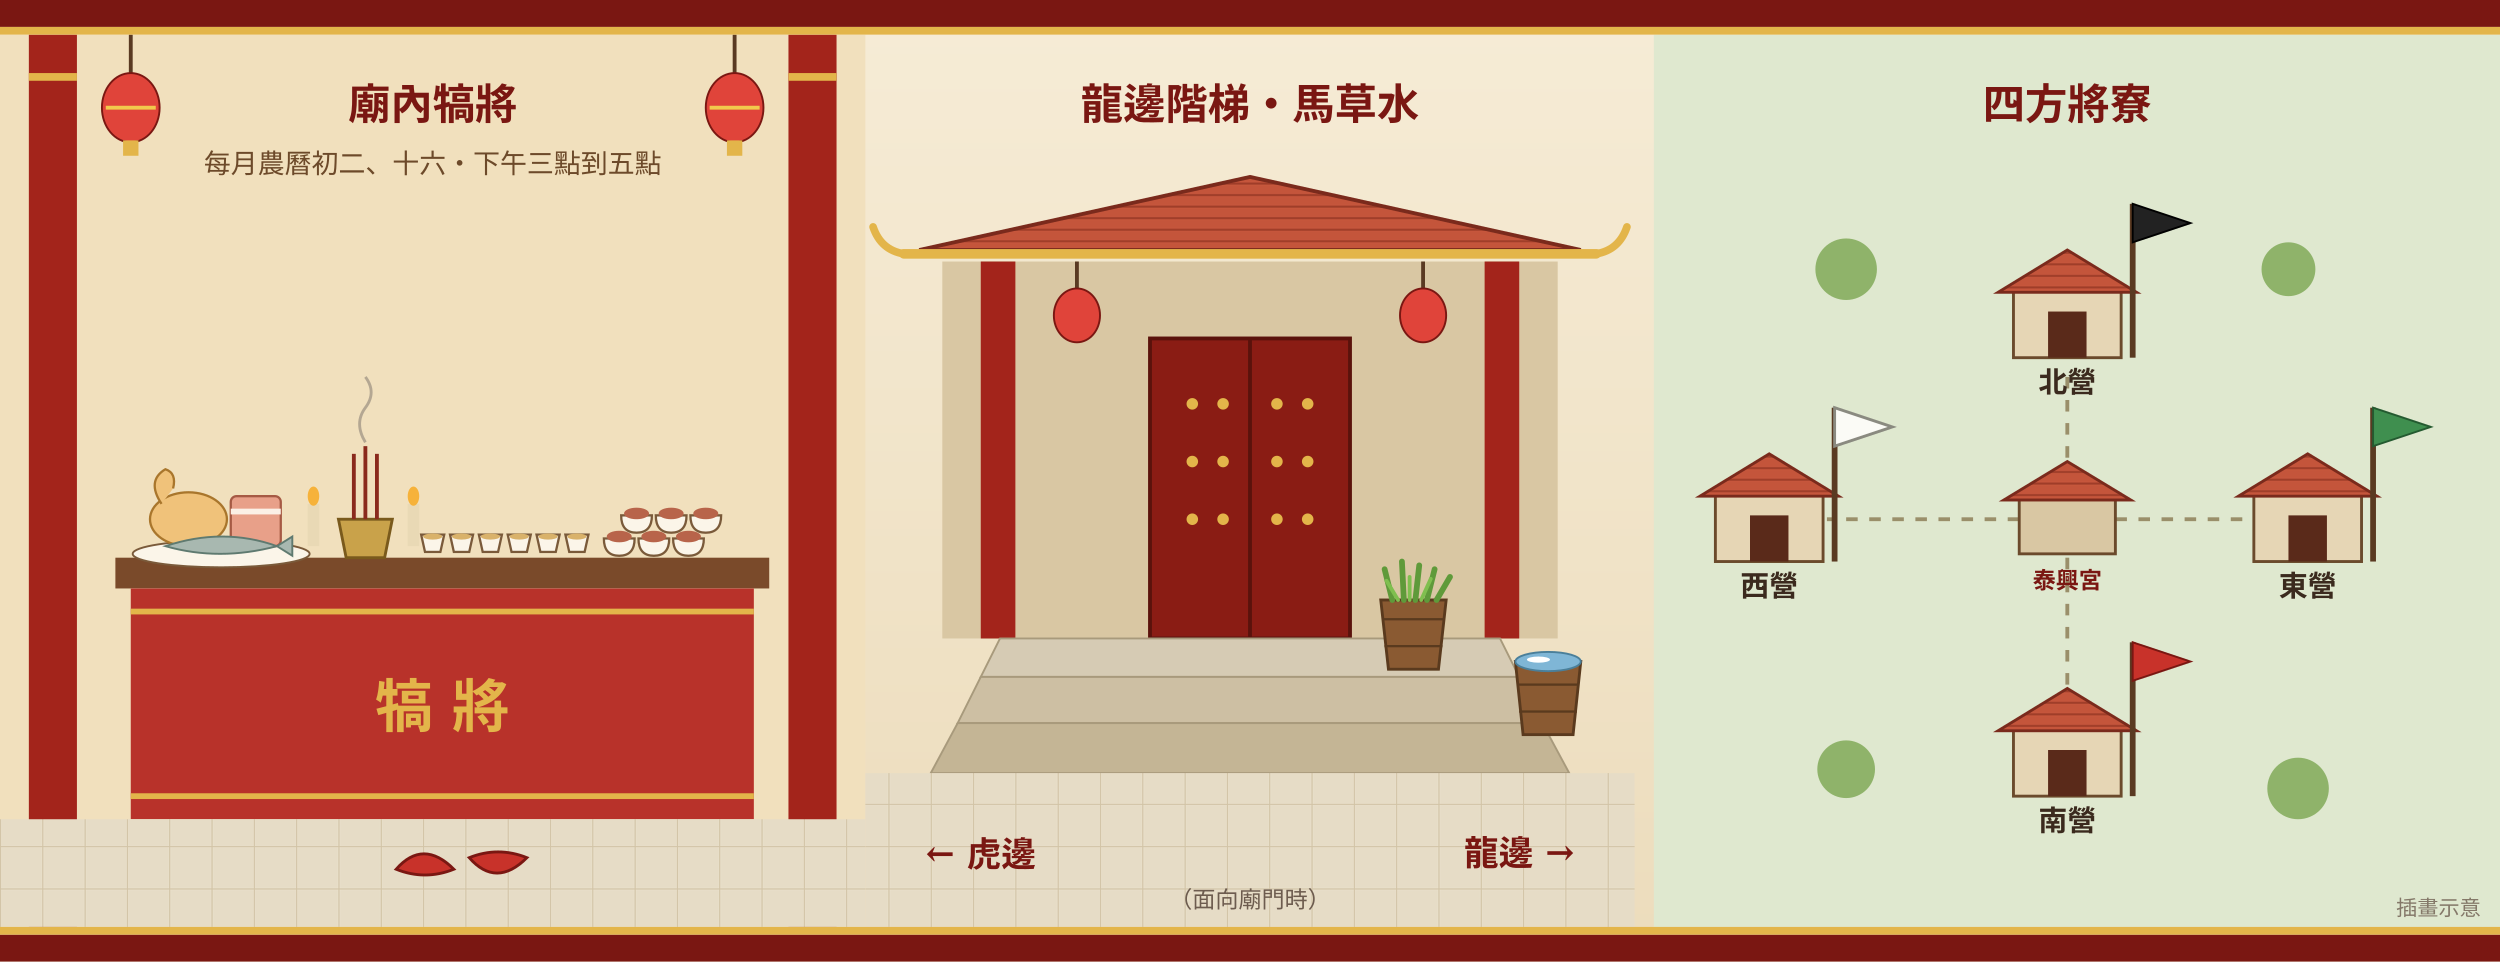
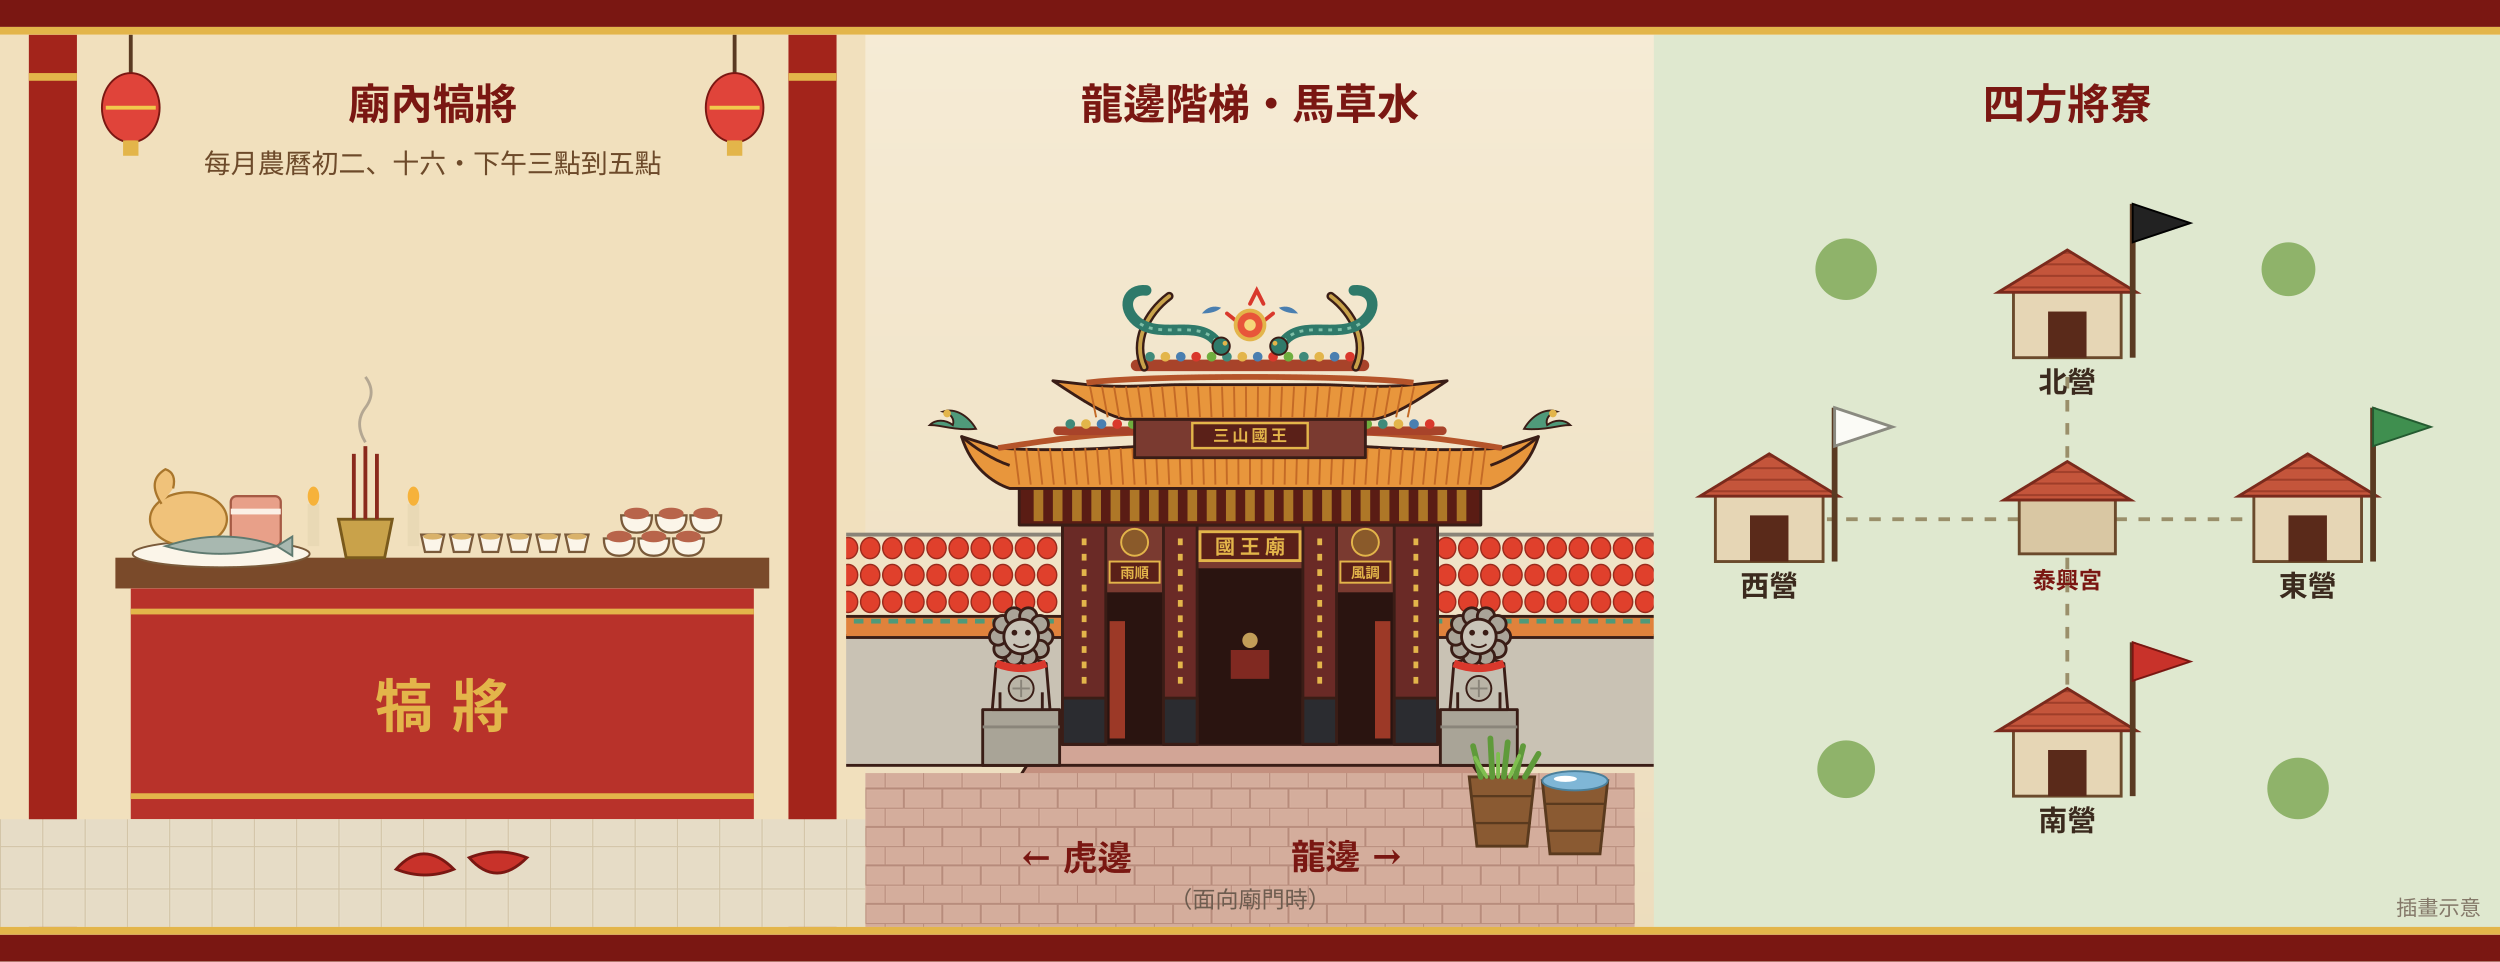
<svg xmlns="http://www.w3.org/2000/svg" viewBox="0 0 1300 500" width="1300" height="500">
  <defs>
    <linearGradient id="paper" x1="0" y1="0" x2="0" y2="1">
      <stop offset="0" stop-color="#f6ecd6" />
      <stop offset="1" stop-color="#ecdcbc" />
    </linearGradient>
    <pattern id="tile" width="6" height="6" patternUnits="userSpaceOnUse">
      <rect width="6" height="6" fill="#c4553b" />
      <path d="M0 5.5H6" stroke="#a3402b" stroke-width="1.2" />
    </pattern>
    <pattern id="pave" width="22" height="22" patternUnits="userSpaceOnUse">
      <rect width="22" height="22" fill="#e6dcc6" />
      <path d="M0 0H22M0 0V22" stroke="#d2c4a6" />
    </pattern>
    <g id="cup">
      <path d="M-6 0H6L4 9H-4Z" fill="#fbf5e9" stroke="#7a5a3a" stroke-width="1.2" />
      <ellipse cx="0" cy="1" rx="5" ry="1.6" fill="#d9b26a" />
    </g>
    <g id="bowl">
      <path d="M-8 0H8Q8 9 0 9Q-8 9 -8 0Z" fill="#fbf5e9" stroke="#7a5a3a" stroke-width="1.2" />
      <ellipse cx="0" cy="-1" rx="6.5" ry="3" fill="#b8644a" />
    </g>
    <g id="liao">
      <rect x="-28" y="0" width="56" height="36" fill="#e6d6b5" stroke="#6b4a2c" stroke-width="1.5" />
      <rect x="-10" y="12" width="20" height="24" fill="#5a2a1a" />
      <path d="M-36 2L0 -20L36 2Z" fill="url(#tile)" stroke="#7a2a1c" stroke-width="1.5" />
      <path d="M34 36V-44" stroke="#5a3a22" stroke-width="3" />
    </g>
  </defs>
  <style>
    .smoke{animation:smoke 3.6s ease-out infinite;transform-box:fill-box;transform-origin:50% 100%}
    .smoke.s2{animation-delay:1.2s}.smoke.s3{animation-delay:2.4s}
    @keyframes smoke{0%{opacity:0;transform:translateY(8px) scale(.7)}30%{opacity:.75}100%{opacity:0;transform:translateY(-26px) scale(1.25)}}
    .dash{animation:dash 3s linear infinite}
    @keyframes dash{to{stroke-dashoffset:-28}}
    .flag{animation:flag 1.6s ease-in-out infinite alternate;transform-box:fill-box;transform-origin:0 50%}
    .flag.r{transform-origin:100% 50%}
    @keyframes flag{0%{transform:skewY(-6deg) scaleX(.94)}100%{transform:skewY(5deg) scaleX(1.04)}}
    .sway{animation:sway 2.8s ease-in-out infinite alternate;transform-box:fill-box;transform-origin:50% 100%}
    @keyframes sway{from{transform:rotate(-3deg)}to{transform:rotate(3deg)}}
    .lantern{animation:lantern 3.2s ease-in-out infinite alternate;transform-box:fill-box;transform-origin:50% 0}
    .lantern.b{animation-delay:-1.6s}
    @keyframes lantern{from{transform:rotate(-5deg)}to{transform:rotate(5deg)}}
    .glow{animation:glow 2.6s ease-in-out infinite alternate}
    @keyframes glow{from{opacity:.25}to{opacity:.7}}
    .bird{animation:bird 28s linear infinite}
    .bird.b2{animation-duration:34s;animation-delay:-12s}
    @keyframes bird{from{transform:translate(-120px,0)}to{transform:translate(1450px,-70px)}}
    .wing{animation:flap .45s ease-in-out infinite alternate;transform-box:fill-box;transform-origin:50% 100%}
    @keyframes flap{to{transform:scaleY(.35)}}
    .drift{animation:drift 9s ease-in-out infinite alternate}
    .drift.slow{animation-duration:14s}
    @keyframes drift{from{transform:translateX(-14px)}to{transform:translateX(14px)}}
    @media (prefers-reduced-motion: reduce){*{animation:none!important}}
  </style>
  <rect width="1300" height="500" fill="url(#paper)" />
  <rect x="0" y="18" width="450" height="464" fill="#f1e0bd" />
  <rect x="15" y="18" width="25" height="464" fill="#a3241b" />
  <rect x="410" y="18" width="25" height="464" fill="#a3241b" />
  <path d="M15 40H40M410 40H435" stroke="#e3b54a" stroke-width="4" />
  <text x="225" y="62" text-anchor="middle" font-family="Noto Serif TC, serif" font-size="22" font-weight="900" fill="#7a1712">廟內犒將</text>
  <text x="225" y="90" text-anchor="middle" font-family="Noto Sans TC, sans-serif" font-size="14" fill="#6d4a2a">每月農曆初二、十六・下午三點到五點</text>
  <rect x="60" y="290" width="340" height="16" fill="#7a4a2a" />
  <rect x="68" y="306" width="324" height="120" fill="#b8322a" />
  <path d="M68 318H392M68 414H392" stroke="#e3b54a" stroke-width="3" />
  <text x="230" y="378" text-anchor="middle" font-family="Noto Serif TC, serif" font-size="30" font-weight="900" fill="#e3b54a" letter-spacing="10">犒將</text>
  <ellipse cx="115" cy="288" rx="46" ry="7" fill="#fbf5e9" stroke="#7a5a3a" />
  <ellipse cx="98" cy="270" rx="20" ry="14" fill="#f0c27a" stroke="#a9762c" stroke-width="1.2" />
  <path d="M84 262q-8-12 2-18q6 2 4 10" fill="#f0c27a" stroke="#a9762c" stroke-width="1.2" />
  <rect x="120" y="258" width="26" height="26" rx="3" fill="#e8a089" stroke="#a65a44" stroke-width="1.2" />
  <path d="M120 266H146" stroke="#fbf0e6" stroke-width="3" />
  <path d="M86 284q30-10 58 0q-30 8-58 0z" fill="#a8b8b0" stroke="#5f7a70" stroke-width="1" />
  <path d="M144 284l8-5v10z" fill="#a8b8b0" stroke="#5f7a70" stroke-width="1" />
  <path d="M176 270H204L200 290H180Z" fill="#c9a24a" stroke="#7a5a1c" stroke-width="1.5" />
  <path d="M184 270V236M190 270V232M196 270V236" stroke="#8a2a1c" stroke-width="2" />
  <path class="smoke s2" d="M190 230q-6-10 0-18q6-8 0-16" fill="none" stroke="#9a8f80" stroke-width="1.5" opacity=".7" />
  <g>
    <use href="#cup" x="225" y="278" />
    <use href="#cup" x="240" y="278" />
    <use href="#cup" x="255" y="278" />
    <use href="#cup" x="270" y="278" />
    <use href="#cup" x="285" y="278" />
    <use href="#cup" x="300" y="278" />
  </g>
  <g>
    <use href="#bowl" x="322" y="280" />
    <use href="#bowl" x="340" y="280" />
    <use href="#bowl" x="358" y="280" />
    <use href="#bowl" x="331" y="268" />
    <use href="#bowl" x="349" y="268" />
    <use href="#bowl" x="367" y="268" />
  </g>
  <rect x="0" y="426" width="450" height="56" fill="url(#pave)" />
  <path d="M206 452q14-16 30 0q-15 6-30 0z" fill="#c8322a" stroke="#7a1712" stroke-width="1.5" />
  <path d="M244 446q14 16 30 0q-15-6-30 0z" fill="#c8322a" stroke="#7a1712" stroke-width="1.5" />
  <text x="650" y="62" text-anchor="middle" font-family="Noto Serif TC, serif" font-size="22" font-weight="900" fill="#7a1712">龍邊階梯・馬草水</text>
-   <path d="M478 130L650 92L822 130Z" fill="url(#tile)" stroke="#7a2a1c" stroke-width="2" />
-   <path d="M470 132H830" stroke="#e3b54a" stroke-width="5" stroke-linecap="round" />
-   <path d="M470 132q-12-2-16-14M830 132q12-2 16-14" fill="none" stroke="#e3b54a" stroke-width="4" stroke-linecap="round" />
-   <rect x="490" y="136" width="320" height="196" fill="#d9c7a3" />
-   <rect x="510" y="136" width="18" height="196" fill="#a3241b" />
-   <rect x="772" y="136" width="18" height="196" fill="#a3241b" />
-   <rect x="598" y="176" width="104" height="156" fill="#8a1c14" stroke="#5a120c" stroke-width="2" />
-   <path d="M650 176V332" stroke="#5a120c" stroke-width="2" />
-   <g fill="#e3b54a">
-     <circle cx="620" cy="210" r="3" />
-     <circle cx="636" cy="210" r="3" />
-     <circle cx="664" cy="210" r="3" />
-     <circle cx="680" cy="210" r="3" />
-     <circle cx="620" cy="240" r="3" />
-     <circle cx="636" cy="240" r="3" />
-     <circle cx="664" cy="240" r="3" />
-     <circle cx="680" cy="240" r="3" />
-     <circle cx="620" cy="270" r="3" />
-     <circle cx="636" cy="270" r="3" />
-     <circle cx="664" cy="270" r="3" />
-     <circle cx="680" cy="270" r="3" />
-   </g>
-   <path d="M520 332H780L790 352H510Z" fill="#d6cbb4" stroke="#a89a7c" />
-   <path d="M510 352H790L802 376H498Z" fill="#cdbfa3" stroke="#a89a7c" />
-   <path d="M498 376H802L816 402H484Z" fill="#c4b595" stroke="#a89a7c" />
-   <rect x="450" y="402" width="400" height="80" fill="url(#pave)" />
-   <g>
+   <pattern id="brickP" width="20" height="20" patternUnits="userSpaceOnUse">
+     <rect width="20" height="20" fill="#d4ad9c" />
+     <path d="M0 0H20M0 10H20M0 0V10M10 10V20" stroke="#b98e7e" />
+   </pattern>
+   <clipPath id="midPanel">
+     <rect x="440" y="18" width="420" height="464" />
+   </clipPath>
+   <g clip-path="url(#midPanel)">
+     <g transform="translate(650 398) scale(0.5)">
+       <rect x="-520" y="-135" width="330" height="135" fill="#c9c2b4" stroke="#3a1d16" stroke-width="3" stroke-linejoin="round" />
+       <rect x="-526" y="-155" width="342" height="22" fill="#e0823c" stroke="#3a1d16" stroke-width="3" stroke-linejoin="round" />
+       <path d="M-520 -150H-190" stroke="#4f9a7a" stroke-width="5" stroke-dasharray="10 8" />
+       <path d="M-455 -240V-158M-190 -240V-158M-455 -240H-190" stroke="#8a8478" stroke-width="4" fill="none" />
+       <ellipse cx="-441" cy="-226" rx="10" ry="11" fill="#e0402c" stroke="#9a2a1c" stroke-width="1.5" />
+       <ellipse cx="-418" cy="-226" rx="10" ry="11" fill="#e0402c" stroke="#9a2a1c" stroke-width="1.5" />
+       <ellipse cx="-395" cy="-226" rx="10" ry="11" fill="#e0402c" stroke="#9a2a1c" stroke-width="1.5" />
+       <ellipse cx="-372" cy="-226" rx="10" ry="11" fill="#e0402c" stroke="#9a2a1c" stroke-width="1.5" />
+       <ellipse cx="-349" cy="-226" rx="10" ry="11" fill="#e0402c" stroke="#9a2a1c" stroke-width="1.5" />
+       <ellipse cx="-326" cy="-226" rx="10" ry="11" fill="#e0402c" stroke="#9a2a1c" stroke-width="1.5" />
+       <ellipse cx="-303" cy="-226" rx="10" ry="11" fill="#e0402c" stroke="#9a2a1c" stroke-width="1.5" />
+       <ellipse cx="-280" cy="-226" rx="10" ry="11" fill="#e0402c" stroke="#9a2a1c" stroke-width="1.5" />
+       <ellipse cx="-257" cy="-226" rx="10" ry="11" fill="#e0402c" stroke="#9a2a1c" stroke-width="1.5" />
+       <ellipse cx="-234" cy="-226" rx="10" ry="11" fill="#e0402c" stroke="#9a2a1c" stroke-width="1.5" />
+       <ellipse cx="-211" cy="-226" rx="10" ry="11" fill="#e0402c" stroke="#9a2a1c" stroke-width="1.5" />
+       <ellipse cx="-441" cy="-198" rx="10" ry="11" fill="#e0402c" stroke="#9a2a1c" stroke-width="1.5" />
+       <ellipse cx="-418" cy="-198" rx="10" ry="11" fill="#e0402c" stroke="#9a2a1c" stroke-width="1.5" />
+       <ellipse cx="-395" cy="-198" rx="10" ry="11" fill="#e0402c" stroke="#9a2a1c" stroke-width="1.5" />
+       <ellipse cx="-372" cy="-198" rx="10" ry="11" fill="#e0402c" stroke="#9a2a1c" stroke-width="1.5" />
+       <ellipse cx="-349" cy="-198" rx="10" ry="11" fill="#e0402c" stroke="#9a2a1c" stroke-width="1.5" />
+       <ellipse cx="-326" cy="-198" rx="10" ry="11" fill="#e0402c" stroke="#9a2a1c" stroke-width="1.5" />
+       <ellipse cx="-303" cy="-198" rx="10" ry="11" fill="#e0402c" stroke="#9a2a1c" stroke-width="1.5" />
+       <ellipse cx="-280" cy="-198" rx="10" ry="11" fill="#e0402c" stroke="#9a2a1c" stroke-width="1.5" />
+       <ellipse cx="-257" cy="-198" rx="10" ry="11" fill="#e0402c" stroke="#9a2a1c" stroke-width="1.5" />
+       <ellipse cx="-234" cy="-198" rx="10" ry="11" fill="#e0402c" stroke="#9a2a1c" stroke-width="1.5" />
+       <ellipse cx="-211" cy="-198" rx="10" ry="11" fill="#e0402c" stroke="#9a2a1c" stroke-width="1.5" />
+       <ellipse cx="-441" cy="-170" rx="10" ry="11" fill="#e0402c" stroke="#9a2a1c" stroke-width="1.5" />
+       <ellipse cx="-418" cy="-170" rx="10" ry="11" fill="#e0402c" stroke="#9a2a1c" stroke-width="1.5" />
+       <ellipse cx="-395" cy="-170" rx="10" ry="11" fill="#e0402c" stroke="#9a2a1c" stroke-width="1.5" />
+       <ellipse cx="-372" cy="-170" rx="10" ry="11" fill="#e0402c" stroke="#9a2a1c" stroke-width="1.5" />
+       <ellipse cx="-349" cy="-170" rx="10" ry="11" fill="#e0402c" stroke="#9a2a1c" stroke-width="1.5" />
+       <ellipse cx="-326" cy="-170" rx="10" ry="11" fill="#e0402c" stroke="#9a2a1c" stroke-width="1.5" />
+       <ellipse cx="-303" cy="-170" rx="10" ry="11" fill="#e0402c" stroke="#9a2a1c" stroke-width="1.5" />
+       <ellipse cx="-280" cy="-170" rx="10" ry="11" fill="#e0402c" stroke="#9a2a1c" stroke-width="1.5" />
+       <ellipse cx="-257" cy="-170" rx="10" ry="11" fill="#e0402c" stroke="#9a2a1c" stroke-width="1.5" />
+       <ellipse cx="-234" cy="-170" rx="10" ry="11" fill="#e0402c" stroke="#9a2a1c" stroke-width="1.5" />
+       <ellipse cx="-211" cy="-170" rx="10" ry="11" fill="#e0402c" stroke="#9a2a1c" stroke-width="1.5" />
+       <rect x="190" y="-135" width="330" height="135" fill="#c9c2b4" stroke="#3a1d16" stroke-width="3" stroke-linejoin="round" />
+       <rect x="184" y="-155" width="342" height="22" fill="#e0823c" stroke="#3a1d16" stroke-width="3" stroke-linejoin="round" />
+       <path d="M190 -150H520" stroke="#4f9a7a" stroke-width="5" stroke-dasharray="10 8" />
+       <path d="M190 -240V-158M455 -240V-158M190 -240H455" stroke="#8a8478" stroke-width="4" fill="none" />
+       <ellipse cx="204" cy="-226" rx="10" ry="11" fill="#e0402c" stroke="#9a2a1c" stroke-width="1.5" />
+       <ellipse cx="227" cy="-226" rx="10" ry="11" fill="#e0402c" stroke="#9a2a1c" stroke-width="1.5" />
+       <ellipse cx="250" cy="-226" rx="10" ry="11" fill="#e0402c" stroke="#9a2a1c" stroke-width="1.5" />
+       <ellipse cx="273" cy="-226" rx="10" ry="11" fill="#e0402c" stroke="#9a2a1c" stroke-width="1.5" />
+       <ellipse cx="296" cy="-226" rx="10" ry="11" fill="#e0402c" stroke="#9a2a1c" stroke-width="1.5" />
+       <ellipse cx="319" cy="-226" rx="10" ry="11" fill="#e0402c" stroke="#9a2a1c" stroke-width="1.5" />
+       <ellipse cx="342" cy="-226" rx="10" ry="11" fill="#e0402c" stroke="#9a2a1c" stroke-width="1.5" />
+       <ellipse cx="365" cy="-226" rx="10" ry="11" fill="#e0402c" stroke="#9a2a1c" stroke-width="1.5" />
+       <ellipse cx="388" cy="-226" rx="10" ry="11" fill="#e0402c" stroke="#9a2a1c" stroke-width="1.5" />
+       <ellipse cx="411" cy="-226" rx="10" ry="11" fill="#e0402c" stroke="#9a2a1c" stroke-width="1.5" />
+       <ellipse cx="434" cy="-226" rx="10" ry="11" fill="#e0402c" stroke="#9a2a1c" stroke-width="1.5" />
+       <ellipse cx="204" cy="-198" rx="10" ry="11" fill="#e0402c" stroke="#9a2a1c" stroke-width="1.5" />
+       <ellipse cx="227" cy="-198" rx="10" ry="11" fill="#e0402c" stroke="#9a2a1c" stroke-width="1.5" />
+       <ellipse cx="250" cy="-198" rx="10" ry="11" fill="#e0402c" stroke="#9a2a1c" stroke-width="1.5" />
+       <ellipse cx="273" cy="-198" rx="10" ry="11" fill="#e0402c" stroke="#9a2a1c" stroke-width="1.5" />
+       <ellipse cx="296" cy="-198" rx="10" ry="11" fill="#e0402c" stroke="#9a2a1c" stroke-width="1.5" />
+       <ellipse cx="319" cy="-198" rx="10" ry="11" fill="#e0402c" stroke="#9a2a1c" stroke-width="1.5" />
+       <ellipse cx="342" cy="-198" rx="10" ry="11" fill="#e0402c" stroke="#9a2a1c" stroke-width="1.5" />
+       <ellipse cx="365" cy="-198" rx="10" ry="11" fill="#e0402c" stroke="#9a2a1c" stroke-width="1.5" />
+       <ellipse cx="388" cy="-198" rx="10" ry="11" fill="#e0402c" stroke="#9a2a1c" stroke-width="1.5" />
+       <ellipse cx="411" cy="-198" rx="10" ry="11" fill="#e0402c" stroke="#9a2a1c" stroke-width="1.5" />
+       <ellipse cx="434" cy="-198" rx="10" ry="11" fill="#e0402c" stroke="#9a2a1c" stroke-width="1.5" />
+       <ellipse cx="204" cy="-170" rx="10" ry="11" fill="#e0402c" stroke="#9a2a1c" stroke-width="1.5" />
+       <ellipse cx="227" cy="-170" rx="10" ry="11" fill="#e0402c" stroke="#9a2a1c" stroke-width="1.5" />
+       <ellipse cx="250" cy="-170" rx="10" ry="11" fill="#e0402c" stroke="#9a2a1c" stroke-width="1.5" />
+       <ellipse cx="273" cy="-170" rx="10" ry="11" fill="#e0402c" stroke="#9a2a1c" stroke-width="1.5" />
+       <ellipse cx="296" cy="-170" rx="10" ry="11" fill="#e0402c" stroke="#9a2a1c" stroke-width="1.5" />
+       <ellipse cx="319" cy="-170" rx="10" ry="11" fill="#e0402c" stroke="#9a2a1c" stroke-width="1.5" />
+       <ellipse cx="342" cy="-170" rx="10" ry="11" fill="#e0402c" stroke="#9a2a1c" stroke-width="1.5" />
+       <ellipse cx="365" cy="-170" rx="10" ry="11" fill="#e0402c" stroke="#9a2a1c" stroke-width="1.5" />
+       <ellipse cx="388" cy="-170" rx="10" ry="11" fill="#e0402c" stroke="#9a2a1c" stroke-width="1.5" />
+       <ellipse cx="411" cy="-170" rx="10" ry="11" fill="#e0402c" stroke="#9a2a1c" stroke-width="1.5" />
+       <ellipse cx="434" cy="-170" rx="10" ry="11" fill="#e0402c" stroke="#9a2a1c" stroke-width="1.5" />
+       <path d="M-215 -22H215L232 0H-232Z" fill="#d2a596" stroke="#3a1d16" stroke-width="3" stroke-linejoin="round" />
+       <path d="M-232 0H232L246 22H-246Z" fill="#c4907f" stroke="#3a1d16" stroke-width="3" stroke-linejoin="round" />
+       <rect x="-195" y="-250" width="390" height="228" fill="#7a3a30" stroke="#3a1d16" stroke-width="3" stroke-linejoin="round" />
+       <rect x="-150" y="-180" width="60" height="158" fill="#2a1410" />
+       <rect x="-55" y="-205" width="110" height="183" fill="#2a1410" />
+       <rect x="90" y="-180" width="60" height="158" fill="#2a1410" />
+       <rect x="-146" y="-150" width="16" height="122" fill="#b0402c" opacity=".85" />
+       <rect x="130" y="-150" width="16" height="122" fill="#b0402c" opacity=".85" />
+       <rect x="-20" y="-120" width="40" height="30" fill="#8a2b22" opacity=".9" />
+       <circle cx="0" cy="-130" r="8" fill="#e8c06a" opacity=".8" />
+       <rect x="-195" y="-250" width="45" height="228" fill="#6a2a26" stroke="#3a1d16" stroke-width="3" stroke-linejoin="round" />
+       <rect x="-195" y="-70" width="45" height="48" fill="#2b2c30" stroke="#3a1d16" stroke-width="3" stroke-linejoin="round" />
+       <path d="M-172.5 -236V-80" stroke="#e3b54a" stroke-width="5" stroke-dasharray="7 9" />
+       <rect x="-90" y="-250" width="35" height="228" fill="#6a2a26" stroke="#3a1d16" stroke-width="3" stroke-linejoin="round" />
+       <rect x="-90" y="-70" width="35" height="48" fill="#2b2c30" stroke="#3a1d16" stroke-width="3" stroke-linejoin="round" />
+       <path d="M-72.5 -236V-80" stroke="#e3b54a" stroke-width="5" stroke-dasharray="7 9" />
+       <rect x="55" y="-250" width="35" height="228" fill="#6a2a26" stroke="#3a1d16" stroke-width="3" stroke-linejoin="round" />
+       <rect x="55" y="-70" width="35" height="48" fill="#2b2c30" stroke="#3a1d16" stroke-width="3" stroke-linejoin="round" />
+       <path d="M72.5 -236V-80" stroke="#e3b54a" stroke-width="5" stroke-dasharray="7 9" />
+       <rect x="150" y="-250" width="45" height="228" fill="#6a2a26" stroke="#3a1d16" stroke-width="3" stroke-linejoin="round" />
+       <rect x="150" y="-70" width="45" height="48" fill="#2b2c30" stroke="#3a1d16" stroke-width="3" stroke-linejoin="round" />
+       <path d="M172.5 -236V-80" stroke="#e3b54a" stroke-width="5" stroke-dasharray="7 9" />
+       <rect x="-52" y="-243" width="104" height="30" fill="#5a2018" stroke="#e3b54a" stroke-width="3" />
+       <text x="0" y="-220" text-anchor="middle" font-family="Noto Serif TC, serif" font-size="21" font-weight="900" fill="#e3b54a" letter-spacing="5">國王廟</text>
+       <rect x="-146" y="-212" width="52" height="22" fill="#5a2018" stroke="#e3b54a" stroke-width="2" />
+       <text x="-120" y="-195" text-anchor="middle" font-family="Noto Serif TC, serif" font-size="15" font-weight="900" fill="#e3b54a">雨順</text>
+       <circle cx="-120" cy="-232" r="14" fill="#8a5a2a" stroke="#e3b54a" stroke-width="2" />
+       <rect x="94" y="-212" width="52" height="22" fill="#5a2018" stroke="#e3b54a" stroke-width="2" />
+       <text x="120" y="-195" text-anchor="middle" font-family="Noto Serif TC, serif" font-size="15" font-weight="900" fill="#e3b54a">風調</text>
+       <circle cx="120" cy="-232" r="14" fill="#8a5a2a" stroke="#e3b54a" stroke-width="2" />
+       <rect x="-240" y="-292" width="480" height="42" fill="#5a1c14" stroke="#3a1d16" stroke-width="3" stroke-linejoin="round" />
+       <rect x="-225" y="-288" width="10" height="34" fill="#c9962e" opacity=".75" />
+       <rect x="-205" y="-288" width="10" height="34" fill="#c9962e" opacity=".75" />
+       <rect x="-185" y="-288" width="10" height="34" fill="#c9962e" opacity=".75" />
+       <rect x="-165" y="-288" width="10" height="34" fill="#c9962e" opacity=".75" />
+       <rect x="-145" y="-288" width="10" height="34" fill="#c9962e" opacity=".75" />
+       <rect x="-125" y="-288" width="10" height="34" fill="#c9962e" opacity=".75" />
+       <rect x="-105" y="-288" width="10" height="34" fill="#c9962e" opacity=".75" />
+       <rect x="-85" y="-288" width="10" height="34" fill="#c9962e" opacity=".75" />
+       <rect x="-65" y="-288" width="10" height="34" fill="#c9962e" opacity=".75" />
+       <rect x="-45" y="-288" width="10" height="34" fill="#c9962e" opacity=".75" />
+       <rect x="-25" y="-288" width="10" height="34" fill="#c9962e" opacity=".75" />
+       <rect x="-5" y="-288" width="10" height="34" fill="#c9962e" opacity=".75" />
+       <rect x="15" y="-288" width="10" height="34" fill="#c9962e" opacity=".75" />
+       <rect x="35" y="-288" width="10" height="34" fill="#c9962e" opacity=".75" />
+       <rect x="55" y="-288" width="10" height="34" fill="#c9962e" opacity=".75" />
+       <rect x="75" y="-288" width="10" height="34" fill="#c9962e" opacity=".75" />
+       <rect x="95" y="-288" width="10" height="34" fill="#c9962e" opacity=".75" />
+       <rect x="115" y="-288" width="10" height="34" fill="#c9962e" opacity=".75" />
+       <rect x="135" y="-288" width="10" height="34" fill="#c9962e" opacity=".75" />
+       <rect x="155" y="-288" width="10" height="34" fill="#c9962e" opacity=".75" />
+       <rect x="175" y="-288" width="10" height="34" fill="#c9962e" opacity=".75" />
+       <rect x="195" y="-288" width="10" height="34" fill="#c9962e" opacity=".75" />
+       <rect x="215" y="-288" width="10" height="34" fill="#c9962e" opacity=".75" />
+       <path d="M-250 -288C-268 -294 -290 -310 -300 -342L-262 -330C-200 -326 -150 -330 -110 -332H110C150 -330 200 -326 262 -330L300 -342C290 -310 268 -294 250 -288Z" fill="#e8963c" stroke="#3a1d16" stroke-width="3" stroke-linejoin="round" />
+       <path d="M-262 -330C-200 -340 -150 -346 -110 -346H110C150 -346 200 -340 262 -330" fill="none" stroke="#b5542a" stroke-width="6" />
+       <path d="M-240 -292L-244.8 -330" stroke="#c46a26" stroke-width="2" />
+       <path d="M-228 -292L-232.6 -330" stroke="#c46a26" stroke-width="2" />
+       <path d="M-216 -292L-220.3 -330" stroke="#c46a26" stroke-width="2" />
+       <path d="M-204 -292L-208.1 -330" stroke="#c46a26" stroke-width="2" />
+       <path d="M-192 -292L-195.8 -330" stroke="#c46a26" stroke-width="2" />
+       <path d="M-180 -292L-183.6 -330" stroke="#c46a26" stroke-width="2" />
+       <path d="M-168 -292L-171.4 -330" stroke="#c46a26" stroke-width="2" />
+       <path d="M-156 -292L-159.1 -330" stroke="#c46a26" stroke-width="2" />
+       <path d="M-144 -292L-146.9 -330" stroke="#c46a26" stroke-width="2" />
+       <path d="M-132 -292L-134.6 -330" stroke="#c46a26" stroke-width="2" />
+       <path d="M-120 -292L-122.4 -330" stroke="#c46a26" stroke-width="2" />
+       <path d="M-108 -292L-110.2 -330" stroke="#c46a26" stroke-width="2" />
+       <path d="M-96 -292L-97.9 -330" stroke="#c46a26" stroke-width="2" />
+       <path d="M-84 -292L-85.7 -330" stroke="#c46a26" stroke-width="2" />
+       <path d="M-72 -292L-73.4 -330" stroke="#c46a26" stroke-width="2" />
+       <path d="M-60 -292L-61.2 -330" stroke="#c46a26" stroke-width="2" />
+       <path d="M-48 -292L-49.0 -330" stroke="#c46a26" stroke-width="2" />
+       <path d="M-36 -292L-36.7 -330" stroke="#c46a26" stroke-width="2" />
+       <path d="M-24 -292L-24.5 -330" stroke="#c46a26" stroke-width="2" />
+       <path d="M-12 -292L-12.2 -330" stroke="#c46a26" stroke-width="2" />
+       <path d="M0 -292L0.0 -330" stroke="#c46a26" stroke-width="2" />
+       <path d="M12 -292L12.2 -330" stroke="#c46a26" stroke-width="2" />
+       <path d="M24 -292L24.5 -330" stroke="#c46a26" stroke-width="2" />
+       <path d="M36 -292L36.7 -330" stroke="#c46a26" stroke-width="2" />
+       <path d="M48 -292L49.0 -330" stroke="#c46a26" stroke-width="2" />
+       <path d="M60 -292L61.2 -330" stroke="#c46a26" stroke-width="2" />
+       <path d="M72 -292L73.4 -330" stroke="#c46a26" stroke-width="2" />
+       <path d="M84 -292L85.7 -330" stroke="#c46a26" stroke-width="2" />
+       <path d="M96 -292L97.9 -330" stroke="#c46a26" stroke-width="2" />
+       <path d="M108 -292L110.2 -330" stroke="#c46a26" stroke-width="2" />
+       <path d="M120 -292L122.4 -330" stroke="#c46a26" stroke-width="2" />
+       <path d="M132 -292L134.6 -330" stroke="#c46a26" stroke-width="2" />
+       <path d="M144 -292L146.9 -330" stroke="#c46a26" stroke-width="2" />
+       <path d="M156 -292L159.1 -330" stroke="#c46a26" stroke-width="2" />
+       <path d="M168 -292L171.4 -330" stroke="#c46a26" stroke-width="2" />
+       <path d="M180 -292L183.6 -330" stroke="#c46a26" stroke-width="2" />
+       <path d="M192 -292L195.8 -330" stroke="#c46a26" stroke-width="2" />
+       <path d="M204 -292L208.1 -330" stroke="#c46a26" stroke-width="2" />
+       <path d="M216 -292L220.3 -330" stroke="#c46a26" stroke-width="2" />
+       <path d="M228 -292L232.6 -330" stroke="#c46a26" stroke-width="2" />
+       <path d="M240 -292L244.8 -330" stroke="#c46a26" stroke-width="2" />
+       <path d="M-300 -342C-286 -330 -268 -318 -250 -312M300 -342C286 -330 268 -318 250 -312" stroke="#3a1d16" stroke-width="3" fill="none" />
+       <path d="M-200 -348H200" stroke="#a8432a" stroke-width="9" stroke-linecap="round" />
+       <circle cx="-186.9" cy="-355.0" r="5" fill="#3f8a7a" />
+       <circle cx="-170.6" cy="-355.0" r="5" fill="#e3b54a" />
+       <circle cx="-154.4" cy="-355.0" r="5" fill="#4a7fb0" />
+       <circle cx="-138.1" cy="-355.0" r="5" fill="#d9382c" />
+       <circle cx="-121.9" cy="-355.0" r="5" fill="#6fae3e" />
+       <circle cx="-105.6" cy="-355.0" r="5" fill="#3f8a7a" />
+       <circle cx="-89.4" cy="-355.0" r="5" fill="#e3b54a" />
+       <circle cx="-73.1" cy="-355.0" r="5" fill="#4a7fb0" />
+       <circle cx="-56.9" cy="-355.0" r="5" fill="#d9382c" />
+       <circle cx="-40.6" cy="-355.0" r="5" fill="#6fae3e" />
+       <circle cx="-24.4" cy="-355.0" r="5" fill="#3f8a7a" />
+       <circle cx="-8.1" cy="-355.0" r="5" fill="#e3b54a" />
+       <circle cx="8.1" cy="-355.0" r="5" fill="#4a7fb0" />
+       <circle cx="24.4" cy="-355.0" r="5" fill="#d9382c" />
+       <circle cx="40.6" cy="-355.0" r="5" fill="#6fae3e" />
+       <circle cx="56.9" cy="-355.0" r="5" fill="#3f8a7a" />
+       <circle cx="73.1" cy="-355.0" r="5" fill="#e3b54a" />
+       <circle cx="89.4" cy="-355.0" r="5" fill="#4a7fb0" />
+       <circle cx="105.6" cy="-355.0" r="5" fill="#d9382c" />
+       <circle cx="121.9" cy="-355.0" r="5" fill="#6fae3e" />
+       <circle cx="138.1" cy="-355.0" r="5" fill="#3f8a7a" />
+       <circle cx="154.4" cy="-355.0" r="5" fill="#e3b54a" />
+       <circle cx="170.6" cy="-355.0" r="5" fill="#4a7fb0" />
+       <circle cx="186.9" cy="-355.0" r="5" fill="#d9382c" />
+       <path d="M-285 -350c-8 -14 -22 -22 -34 -18c8 2 12 8 10 14c-8 -6 -18 -6 -24 0c12 0 26 6 48 4z" fill="#4f9a7a" stroke="#3a1d16" stroke-width="2" />
+       <circle cx="-315" cy="-366" r="4" fill="#e3b54a" />
+       <path d="M285 -350c8 -14 22 -22 34 -18c-8 2 -12 8 -10 14c8 -6 18 -6 24 0c-12 0 -26 6 -48 4z" fill="#4f9a7a" stroke="#3a1d16" stroke-width="2" />
+       <circle cx="315" cy="-366" r="4" fill="#e3b54a" />
+       <rect x="-120" y="-360" width="240" height="40" fill="#7a3a30" stroke="#3a1d16" stroke-width="3" stroke-linejoin="round" />
+       <rect x="-60" y="-356" width="120" height="26" fill="#5a2018" stroke="#e3b54a" stroke-width="2.5" />
+       <text x="0" y="-337" text-anchor="middle" font-family="Noto Serif TC, serif" font-size="17" font-weight="900" fill="#e3b54a" letter-spacing="3">三山國王</text>
+       <path d="M-130 -360C-150 -364 -172 -378 -205 -400L-170 -396C-130 -392 -100 -396 -70 -396H70C100 -396 130 -392 170 -396L205 -400C172 -378 150 -364 130 -360Z" fill="#e8963c" stroke="#3a1d16" stroke-width="3" stroke-linejoin="round" />
+       <path d="M-160 -362L-166.4 -394" stroke="#c46a26" stroke-width="2" />
+       <path d="M-148 -362L-153.9 -394" stroke="#c46a26" stroke-width="2" />
+       <path d="M-136 -362L-141.4 -394" stroke="#c46a26" stroke-width="2" />
+       <path d="M-124 -362L-129.0 -394" stroke="#c46a26" stroke-width="2" />
+       <path d="M-112 -362L-116.5 -394" stroke="#c46a26" stroke-width="2" />
+       <path d="M-100 -362L-104.0 -394" stroke="#c46a26" stroke-width="2" />
+       <path d="M-88 -362L-91.5 -394" stroke="#c46a26" stroke-width="2" />
+       <path d="M-76 -362L-79.0 -394" stroke="#c46a26" stroke-width="2" />
+       <path d="M-64 -362L-66.6 -394" stroke="#c46a26" stroke-width="2" />
+       <path d="M-52 -362L-54.1 -394" stroke="#c46a26" stroke-width="2" />
+       <path d="M-40 -362L-41.6 -394" stroke="#c46a26" stroke-width="2" />
+       <path d="M-28 -362L-29.1 -394" stroke="#c46a26" stroke-width="2" />
+       <path d="M-16 -362L-16.6 -394" stroke="#c46a26" stroke-width="2" />
+       <path d="M-4 -362L-4.2 -394" stroke="#c46a26" stroke-width="2" />
+       <path d="M8 -362L8.3 -394" stroke="#c46a26" stroke-width="2" />
+       <path d="M20 -362L20.8 -394" stroke="#c46a26" stroke-width="2" />
+       <path d="M32 -362L33.3 -394" stroke="#c46a26" stroke-width="2" />
+       <path d="M44 -362L45.8 -394" stroke="#c46a26" stroke-width="2" />
+       <path d="M56 -362L58.2 -394" stroke="#c46a26" stroke-width="2" />
+       <path d="M68 -362L70.7 -394" stroke="#c46a26" stroke-width="2" />
+       <path d="M80 -362L83.2 -394" stroke="#c46a26" stroke-width="2" />
+       <path d="M92 -362L95.7 -394" stroke="#c46a26" stroke-width="2" />
+       <path d="M104 -362L108.2 -394" stroke="#c46a26" stroke-width="2" />
+       <path d="M116 -362L120.6 -394" stroke="#c46a26" stroke-width="2" />
+       <path d="M128 -362L133.1 -394" stroke="#c46a26" stroke-width="2" />
+       <path d="M140 -362L145.6 -394" stroke="#c46a26" stroke-width="2" />
+       <path d="M152 -362L158.1 -394" stroke="#c46a26" stroke-width="2" />
+       <path d="M164 -362L170.6 -394" stroke="#c46a26" stroke-width="2" />
+       <path d="M-170 -398C-110 -406 110 -406 170 -398" fill="none" stroke="#b5542a" stroke-width="6" />
+       <path d="M-118 -416H118" stroke="#a8432a" stroke-width="12" stroke-linecap="round" />
+       <circle cx="-104.0" cy="-425.0" r="5" fill="#3f8a7a" />
+       <circle cx="-88.0" cy="-425.0" r="5" fill="#e3b54a" />
+       <circle cx="-72.0" cy="-425.0" r="5" fill="#4a7fb0" />
+       <circle cx="-56.0" cy="-425.0" r="5" fill="#d9382c" />
+       <circle cx="-40.0" cy="-425.0" r="5" fill="#6fae3e" />
+       <circle cx="-24.0" cy="-425.0" r="5" fill="#3f8a7a" />
+       <circle cx="-8.0" cy="-425.0" r="5" fill="#e3b54a" />
+       <circle cx="8.0" cy="-425.0" r="5" fill="#4a7fb0" />
+       <circle cx="24.0" cy="-425.0" r="5" fill="#d9382c" />
+       <circle cx="40.0" cy="-425.0" r="5" fill="#6fae3e" />
+       <circle cx="56.0" cy="-425.0" r="5" fill="#3f8a7a" />
+       <circle cx="72.0" cy="-425.0" r="5" fill="#e3b54a" />
+       <circle cx="88.0" cy="-425.0" r="5" fill="#4a7fb0" />
+       <circle cx="104.0" cy="-425.0" r="5" fill="#d9382c" />
+       <path d="M110 -414C122 -440 108 -470 84 -488" fill="none" stroke="#3a1d16" stroke-width="9" stroke-linecap="round" />
+       <path d="M110 -414C122 -440 108 -470 84 -488" fill="none" stroke="#c8a24a" stroke-width="4" stroke-linecap="round" />
+       <path d="M30 -432C46 -470 92 -440 118 -462C134 -476 128 -496 108 -494" fill="none" stroke="#2f7a6a" stroke-width="11" stroke-linecap="round" />
+       <path d="M30 -432C46 -470 92 -440 118 -462" fill="none" stroke="#7fbfa8" stroke-width="3" stroke-dasharray="4 6" />
+       <circle cx="30" cy="-436" r="9" fill="#2f7a6a" stroke="#3a1d16" stroke-width="2" />
+       <circle cx="26" cy="-439" r="2.5" fill="#e3b54a" />
+       <path d="M50 -470q-8 -10 -20 -6q6 6 20 6z" fill="#4a7fb0" />
+       <path d="M-110 -414C-122 -440 -108 -470 -84 -488" fill="none" stroke="#3a1d16" stroke-width="9" stroke-linecap="round" />
+       <path d="M-110 -414C-122 -440 -108 -470 -84 -488" fill="none" stroke="#c8a24a" stroke-width="4" stroke-linecap="round" />
+       <path d="M-30 -432C-46 -470 -92 -440 -118 -462C-134 -476 -128 -496 -108 -494" fill="none" stroke="#2f7a6a" stroke-width="11" stroke-linecap="round" />
+       <path d="M-30 -432C-46 -470 -92 -440 -118 -462" fill="none" stroke="#7fbfa8" stroke-width="3" stroke-dasharray="4 6" />
+       <circle cx="-30" cy="-436" r="9" fill="#2f7a6a" stroke="#3a1d16" stroke-width="2" />
+       <circle cx="-26" cy="-439" r="2.5" fill="#e3b54a" />
+       <path d="M-50 -470q8 -10 20 -6q-6 6 -20 6z" fill="#4a7fb0" />
+       <path d="M0 -480l7 -14l7 14M-14 -462l-10 -8M14 -462l10 -8" stroke="#d9382c" stroke-width="4" fill="none" stroke-linecap="round" />
+       <circle cx="0" cy="-458" r="15" fill="#e8553a" stroke="#e3b54a" stroke-width="4" />
+       <circle cx="0" cy="-458" r="6" fill="#f6d77a" />
+       <rect x="-278" y="-58" width="80" height="58" fill="#a9a497" stroke="#3a1d16" stroke-width="3" stroke-linejoin="round" />
+       <path d="M-278 -40H-198" stroke="#8a857a" stroke-width="3" />
+       <path d="M-268 -58L-264 -106Q-238 -118 -212 -106L-208 -58Z" fill="#c4bfb2" stroke="#3a1d16" stroke-width="3" stroke-linejoin="round" />
+       <path d="M-260 -58V-76M-216 -58V-76" stroke="#3a1d16" stroke-width="3" />
+       <circle cx="-214.0" cy="-134.0" r="9" fill="#aaa498" stroke="#3a1d16" stroke-width="3" stroke-linejoin="round" />
+       <circle cx="-218.6" cy="-121.1" r="9" fill="#aaa498" stroke="#3a1d16" stroke-width="3" stroke-linejoin="round" />
+       <circle cx="-230.6" cy="-113.1" r="9" fill="#aaa498" stroke="#3a1d16" stroke-width="3" stroke-linejoin="round" />
+       <circle cx="-245.4" cy="-113.1" r="9" fill="#aaa498" stroke="#3a1d16" stroke-width="3" stroke-linejoin="round" />
+       <circle cx="-257.4" cy="-121.1" r="9" fill="#aaa498" stroke="#3a1d16" stroke-width="3" stroke-linejoin="round" />
+       <circle cx="-262.0" cy="-134.0" r="9" fill="#aaa498" stroke="#3a1d16" stroke-width="3" stroke-linejoin="round" />
+       <circle cx="-257.4" cy="-146.9" r="9" fill="#aaa498" stroke="#3a1d16" stroke-width="3" stroke-linejoin="round" />
+       <circle cx="-245.4" cy="-154.9" r="9" fill="#aaa498" stroke="#3a1d16" stroke-width="3" stroke-linejoin="round" />
+       <circle cx="-230.6" cy="-154.9" r="9" fill="#aaa498" stroke="#3a1d16" stroke-width="3" stroke-linejoin="round" />
+       <circle cx="-218.6" cy="-146.9" r="9" fill="#aaa498" stroke="#3a1d16" stroke-width="3" stroke-linejoin="round" />
+       <circle cx="-238" cy="-134" r="18" fill="#c9c4b8" stroke="#3a1d16" stroke-width="3" stroke-linejoin="round" />
+       <circle cx="-245" cy="-138" r="3" fill="#3a1d16" />
+       <circle cx="-231" cy="-138" r="3" fill="#3a1d16" />
+       <path d="M-246 -126q8 6 16 0" stroke="#3a1d16" stroke-width="2" fill="none" />
+       <path d="M-264 -106Q-238 -96 -212 -106" stroke="#d9382c" stroke-width="8" fill="none" />
+       <circle cx="-238" cy="-80" r="13" fill="#b9b4a6" stroke="#3a1d16" stroke-width="2" />
+       <path d="M-247 -80H-229M-238 -89V-71" stroke="#8a857a" stroke-width="2" />
+       <rect x="198" y="-58" width="80" height="58" fill="#a9a497" stroke="#3a1d16" stroke-width="3" stroke-linejoin="round" />
+       <path d="M198 -40H278" stroke="#8a857a" stroke-width="3" />
+       <path d="M208 -58L212 -106Q238 -118 264 -106L268 -58Z" fill="#c4bfb2" stroke="#3a1d16" stroke-width="3" stroke-linejoin="round" />
+       <path d="M216 -58V-76M260 -58V-76" stroke="#3a1d16" stroke-width="3" />
+       <circle cx="262.0" cy="-134.0" r="9" fill="#aaa498" stroke="#3a1d16" stroke-width="3" stroke-linejoin="round" />
+       <circle cx="257.4" cy="-121.1" r="9" fill="#aaa498" stroke="#3a1d16" stroke-width="3" stroke-linejoin="round" />
+       <circle cx="245.4" cy="-113.1" r="9" fill="#aaa498" stroke="#3a1d16" stroke-width="3" stroke-linejoin="round" />
+       <circle cx="230.6" cy="-113.1" r="9" fill="#aaa498" stroke="#3a1d16" stroke-width="3" stroke-linejoin="round" />
+       <circle cx="218.6" cy="-121.1" r="9" fill="#aaa498" stroke="#3a1d16" stroke-width="3" stroke-linejoin="round" />
+       <circle cx="214.0" cy="-134.0" r="9" fill="#aaa498" stroke="#3a1d16" stroke-width="3" stroke-linejoin="round" />
+       <circle cx="218.6" cy="-146.9" r="9" fill="#aaa498" stroke="#3a1d16" stroke-width="3" stroke-linejoin="round" />
+       <circle cx="230.6" cy="-154.9" r="9" fill="#aaa498" stroke="#3a1d16" stroke-width="3" stroke-linejoin="round" />
+       <circle cx="245.4" cy="-154.9" r="9" fill="#aaa498" stroke="#3a1d16" stroke-width="3" stroke-linejoin="round" />
+       <circle cx="257.4" cy="-146.9" r="9" fill="#aaa498" stroke="#3a1d16" stroke-width="3" stroke-linejoin="round" />
+       <circle cx="238" cy="-134" r="18" fill="#c9c4b8" stroke="#3a1d16" stroke-width="3" stroke-linejoin="round" />
+       <circle cx="231" cy="-138" r="3" fill="#3a1d16" />
+       <circle cx="245" cy="-138" r="3" fill="#3a1d16" />
+       <path d="M230 -126q8 6 16 0" stroke="#3a1d16" stroke-width="2" fill="none" />
+       <path d="M212 -106Q238 -96 264 -106" stroke="#d9382c" stroke-width="8" fill="none" />
+       <circle cx="238" cy="-80" r="13" fill="#b9b4a6" stroke="#3a1d16" stroke-width="2" />
+       <path d="M229 -80H247M238 -89V-71" stroke="#8a857a" stroke-width="2" />
+     </g>
+   </g>
+   <rect x="450" y="402" width="400" height="80" fill="url(#brickP)" />
+   <g transform="translate(46 92)">
    <path d="M718 312L752 312L748 348H722Z" fill="#8a5a32" stroke="#5a3a1e" stroke-width="1.5" />
    <path d="M719 322H751M720 336H750" stroke="#5a3a1e" stroke-width="1.2" />
    <g stroke="#5f9a3a" stroke-width="3" stroke-linecap="round" class="sway">
      <path d="M724 312l-4-16M730 312l-1-20M736 312l2-18M742 312l4-16M747 312l7-12" />
    </g>
    <g stroke="#7fbf4f" stroke-width="2" stroke-linecap="round">
      <path d="M727 312l-6-10M733 312v-12M739 312l5-11" />
    </g>
  </g>
-   <g>
+   <g transform="translate(14 62)">
    <path d="M788 344H822L818 382H792Z" fill="#8a5a32" stroke="#5a3a1e" stroke-width="1.5" />
    <path d="M789 356H821M790 370H820" stroke="#5a3a1e" stroke-width="1.2" />
    <ellipse cx="805" cy="344" rx="17" ry="5" fill="#7fb6d6" stroke="#4a7f9a" />
  </g>
  <g font-family="Noto Serif TC, serif" font-size="18" font-weight="900" fill="#7a1712" text-anchor="middle">
-     <text x="790" y="450">龍邊 →</text>
-     <text x="510" y="450">← 虎邊</text>
+     <text x="700" y="452">龍邊 →</text>
+     <text x="560" y="452">← 虎邊</text>
  </g>
  <text x="650" y="472" text-anchor="middle" font-family="Noto Sans TC, sans-serif" font-size="12" fill="#6d5c4f">（面向廟門時）</text>
  <rect x="860" y="18" width="440" height="464" fill="#dfe8cf" />
  <text x="1075" y="62" text-anchor="middle" font-family="Noto Serif TC, serif" font-size="22" font-weight="900" fill="#7a1712">四方將寮</text>
  <g stroke="#9a8f6a" stroke-width="2" stroke-dasharray="6 6" fill="none" class="dash">
    <path d="M1075 250V190M1075 290V375M1050 270H950M1100 270H1170" />
  </g>
  <g>
    <rect x="1050" y="258" width="50" height="30" fill="#d9c7a3" stroke="#6b4a2c" stroke-width="1.5" />
    <path d="M1042 260L1075 240L1108 260Z" fill="url(#tile)" stroke="#7a2a1c" stroke-width="1.5" />
    <text x="1075" y="306" text-anchor="middle" font-family="Noto Serif TC, serif" font-size="12" font-weight="900" fill="#7a1712">泰興宮</text>
  </g>
  <use href="#liao" x="1075" y="150" />
  <path class="flag" d="M1109 106L1139 116L1109 126Z" fill="#222" stroke="#000" />
  <text x="1075" y="204" text-anchor="middle" font-family="Noto Serif TC, serif" font-size="15" font-weight="900" fill="#3b2a1e">北營</text>
  <use href="#liao" x="1075" y="378" />
  <path class="flag" d="M1109 334L1139 344L1109 354Z" fill="#c8322a" stroke="#7a1712" />
  <text x="1075" y="432" text-anchor="middle" font-family="Noto Serif TC, serif" font-size="15" font-weight="900" fill="#3b2a1e">南營</text>
  <use href="#liao" x="920" y="256" />
  <path class="flag" d="M954 212L984 222L954 232Z" fill="#fbfbf6" stroke="#8a8a80" stroke-width="1.5" />
  <text x="920" y="310" text-anchor="middle" font-family="Noto Serif TC, serif" font-size="15" font-weight="900" fill="#3b2a1e">西營</text>
  <use href="#liao" x="1200" y="256" />
  <path class="flag" d="M1234 212L1264 222L1234 232Z" fill="#3f8f4f" stroke="#245a30" />
  <text x="1200" y="310" text-anchor="middle" font-family="Noto Serif TC, serif" font-size="15" font-weight="900" fill="#3b2a1e">東營</text>
  <text x="1290" y="476" text-anchor="end" font-family="Noto Sans TC, sans-serif" font-size="11" fill="#6d5c4f" opacity=".8">插畫示意</text>
  <g class="lantern">
    <path d="M68 18V40" stroke="#5a3a22" stroke-width="2" />
    <ellipse cx="68" cy="56" rx="15" ry="18" fill="#e0443a" stroke="#7a1712" />
    <path d="M55 56H81" stroke="#f2c94c" stroke-width="2" />
    <rect x="64" y="73" width="8" height="8" fill="#e3b54a" />
  </g>
  <g class="lantern b">
    <path d="M382 18V40" stroke="#5a3a22" stroke-width="2" />
    <ellipse cx="382" cy="56" rx="15" ry="18" fill="#e0443a" stroke="#7a1712" />
    <path d="M369 56H395" stroke="#f2c94c" stroke-width="2" />
    <rect x="378" y="73" width="8" height="8" fill="#e3b54a" />
  </g>
  <g>
    <rect x="160" y="262" width="6" height="22" fill="#e9d9b5" />
    <ellipse cx="163" cy="258" rx="3" ry="5" fill="#f6b23a" class="glow" />
    <rect x="212" y="262" width="6" height="22" fill="#e9d9b5" />
    <ellipse cx="215" cy="258" rx="3" ry="5" fill="#f6b23a" class="glow" />
  </g>
  <path class="smoke s1" d="M184 232q-6-8 0-15q6-7 0-14" fill="none" stroke="#9a8f80" stroke-width="2" stroke-linecap="round" opacity="0" />
  <path class="smoke s2" d="M184 232q-6-8 0-15q6-7 0-14" fill="none" stroke="#9a8f80" stroke-width="2" stroke-linecap="round" opacity="0" />
  <path class="smoke s3" d="M196 232q-6-8 0-15q6-7 0-14" fill="none" stroke="#9a8f80" stroke-width="2" stroke-linecap="round" opacity="0" />
  <path class="smoke s3" d="M196 232q-6-8 0-15q6-7 0-14" fill="none" stroke="#9a8f80" stroke-width="2" stroke-linecap="round" opacity="0" />
-   <ellipse cx="800" cy="343" rx="6" ry="1.6" fill="#fff" class="glow" />
-   <g class="lantern">
-     <path d="M560 136V150" stroke="#5a3a22" stroke-width="2" />
-     <ellipse cx="560" cy="164" rx="12" ry="14" fill="#e0443a" stroke="#7a1712" />
-   </g>
-   <g class="lantern b">
-     <path d="M740 136V150" stroke="#5a3a22" stroke-width="2" />
-     <ellipse cx="740" cy="164" rx="12" ry="14" fill="#e0443a" stroke="#7a1712" />
-   </g>
+   <ellipse cx="814" cy="405" rx="6" ry="1.6" fill="#fff" class="glow" />
  <g>
    <circle cx="960" cy="140" r="16" fill="#8fb36a" />
    <circle cx="1190" cy="140" r="14" fill="#8fb36a" />
    <circle cx="960" cy="400" r="15" fill="#8fb36a" />
    <circle cx="1195" cy="410" r="16" fill="#8fb36a" />
  </g>
  <circle r="4" fill="#e3b54a">
    <animateMotion dur="10s" repeatCount="indefinite" path="M1075 175L1205 250L1075 365L925 250Z" />
  </circle>
  <circle r="4" fill="#e3b54a" opacity=".7">
    <animateMotion dur="10s" begin="-5s" repeatCount="indefinite" path="M1075 175L1205 250L1075 365L925 250Z" />
  </circle>
  <rect x="0" y="0" width="1300" height="14" fill="#7a1712" />
  <rect x="0" y="486" width="1300" height="14" fill="#7a1712" />
  <rect x="0" y="14" width="1300" height="4" fill="#e3b54a" />
  <rect x="0" y="482" width="1300" height="4" fill="#e3b54a" />
</svg>
